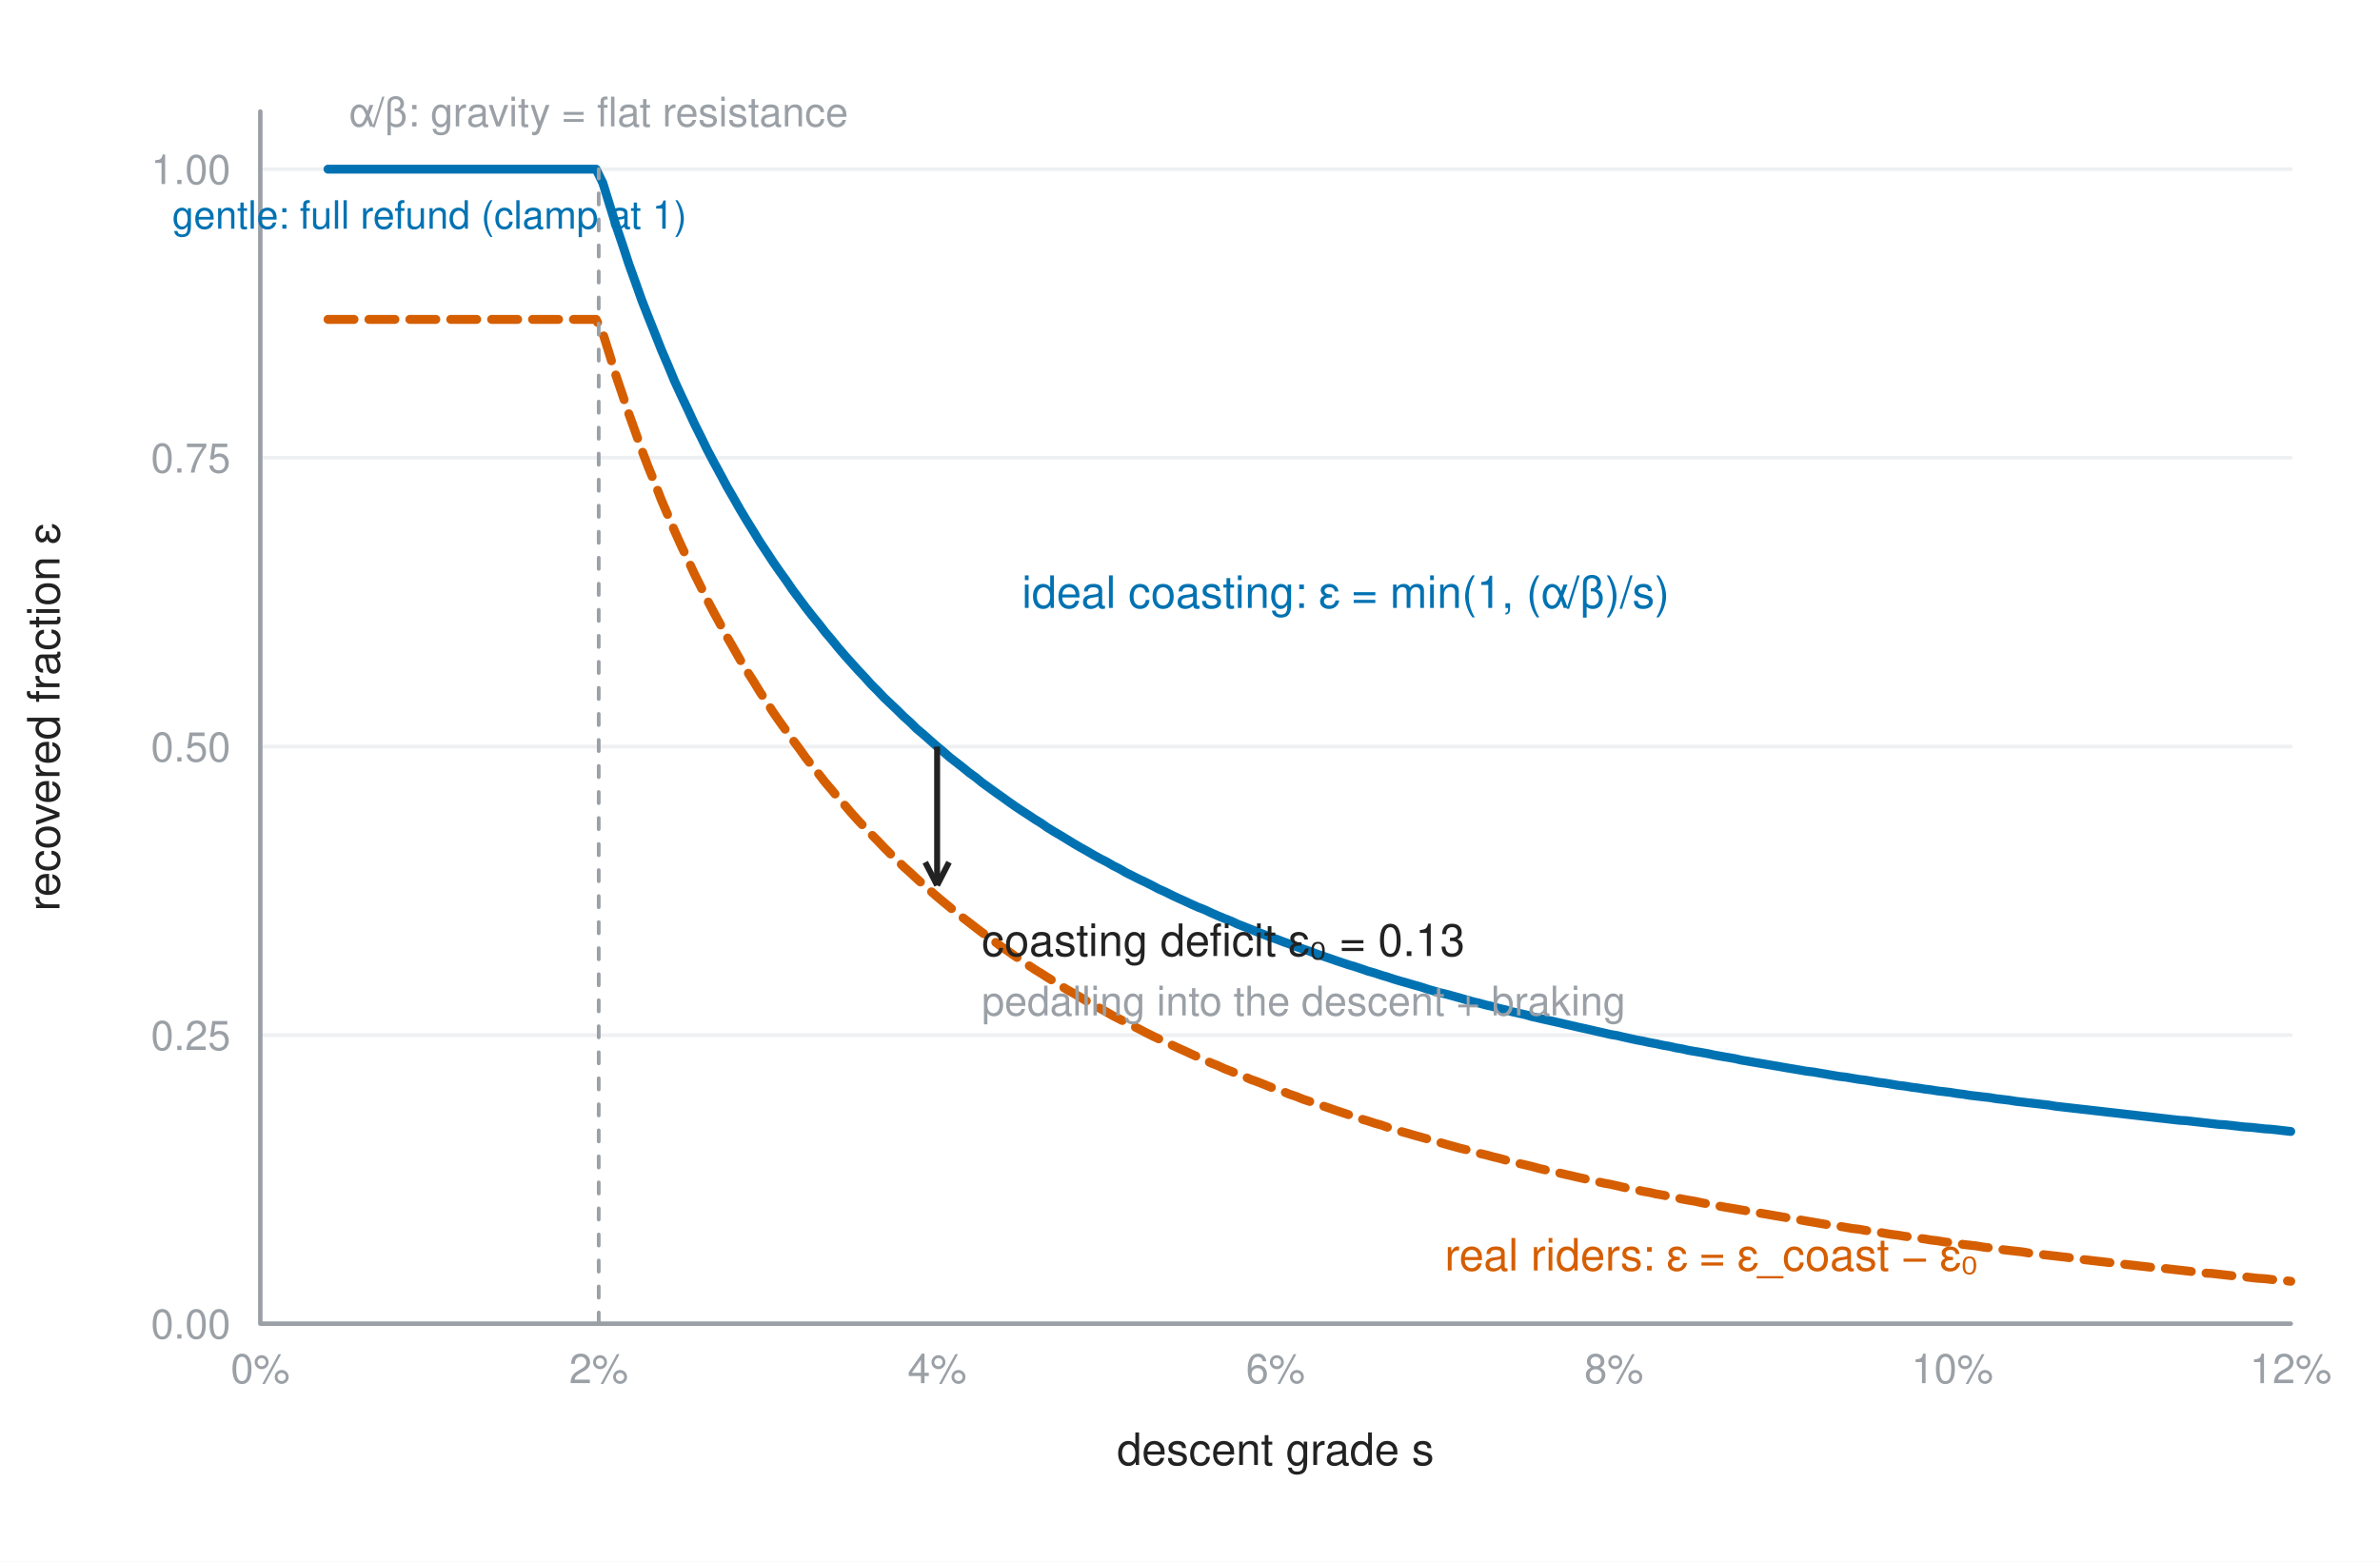
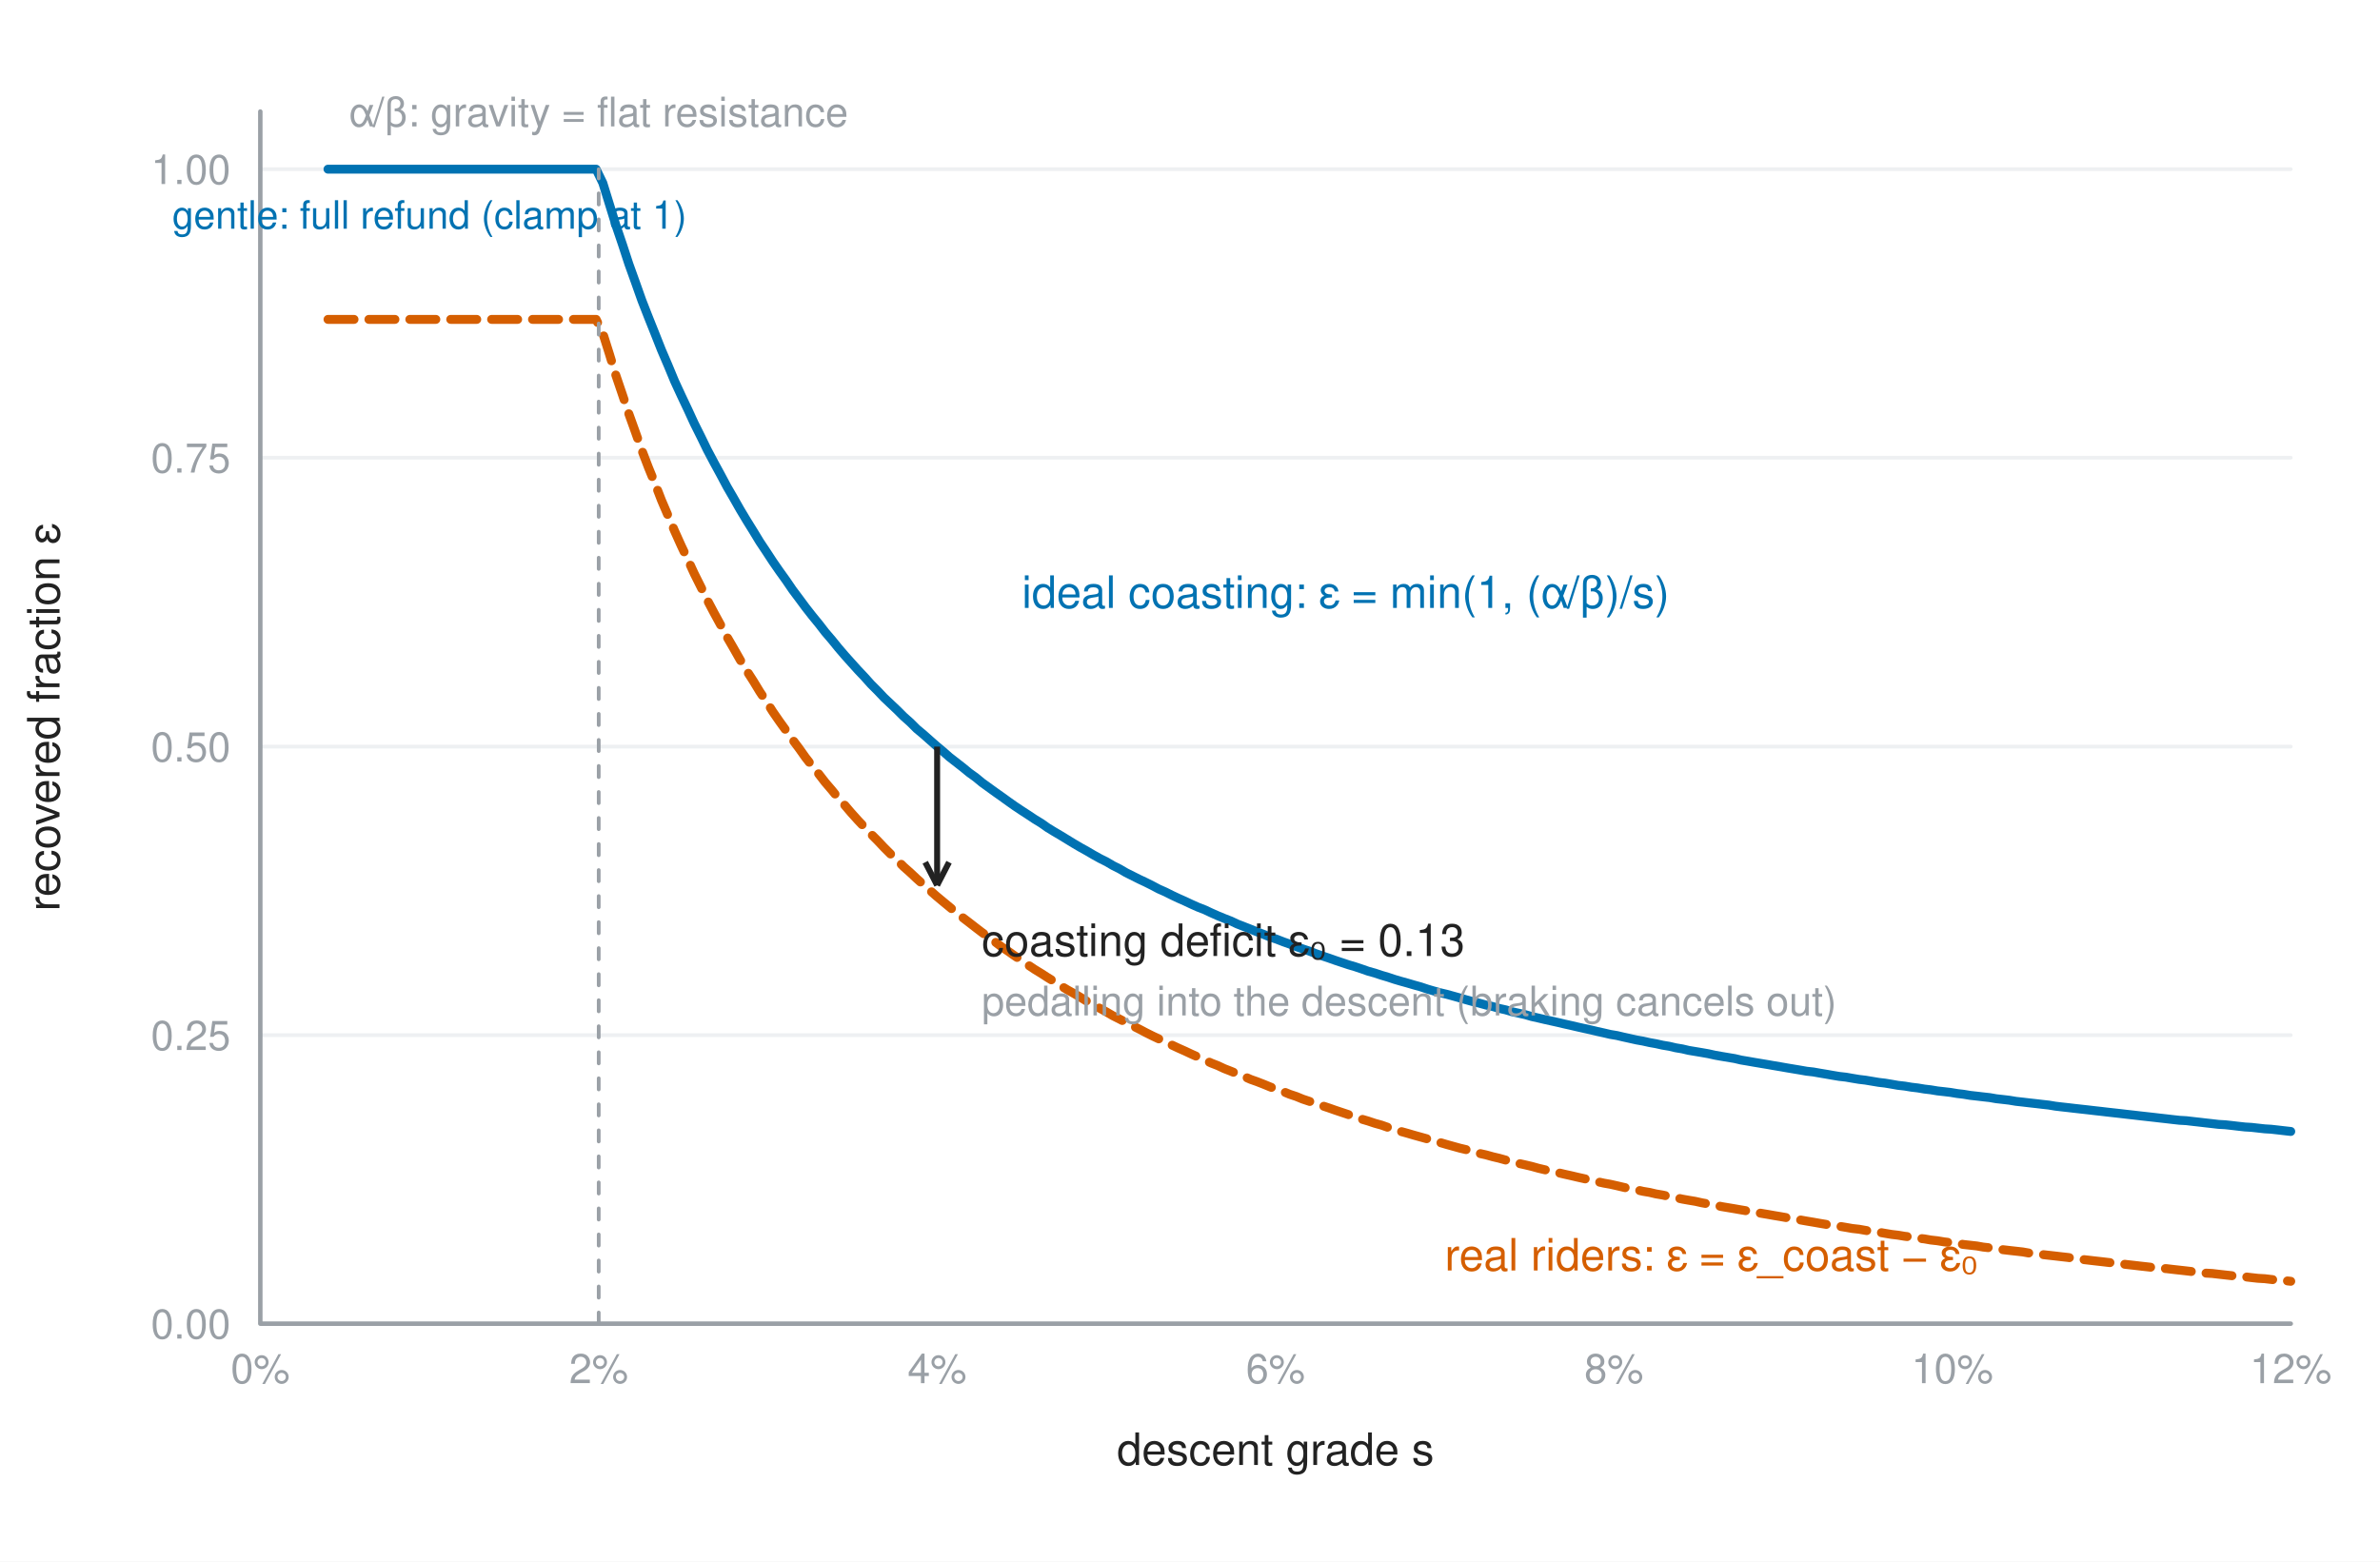
<svg xmlns="http://www.w3.org/2000/svg" viewBox="0 0 640 420" width="640" height="420" font-size="12">
  <rect width="640" height="420" fill="#fff" />
  <path d="M70.0,356.0 L616.0,356.0" fill="none" stroke="#eef0f2" stroke-width="1" opacity="1.0" stroke-linejoin="round" stroke-linecap="round" />
  <text x="62.0" y="360.0" text-anchor="end" font-family="-apple-system,Segoe UI,Helvetica,Arial,sans-serif" font-size="11" fill="#9aa0a6">0.00</text>
  <path d="M70.0,278.4 L616.0,278.4" fill="none" stroke="#eef0f2" stroke-width="1" opacity="1.0" stroke-linejoin="round" stroke-linecap="round" />
  <text x="62.0" y="282.4" text-anchor="end" font-family="-apple-system,Segoe UI,Helvetica,Arial,sans-serif" font-size="11" fill="#9aa0a6">0.25</text>
  <path d="M70.0,200.8 L616.0,200.8" fill="none" stroke="#eef0f2" stroke-width="1" opacity="1.0" stroke-linejoin="round" stroke-linecap="round" />
  <text x="62.0" y="204.8" text-anchor="end" font-family="-apple-system,Segoe UI,Helvetica,Arial,sans-serif" font-size="11" fill="#9aa0a6">0.50</text>
  <path d="M70.0,123.1 L616.0,123.1" fill="none" stroke="#eef0f2" stroke-width="1" opacity="1.0" stroke-linejoin="round" stroke-linecap="round" />
  <text x="62.0" y="127.1" text-anchor="end" font-family="-apple-system,Segoe UI,Helvetica,Arial,sans-serif" font-size="11" fill="#9aa0a6">0.75</text>
  <path d="M70.0,45.5 L616.0,45.5" fill="none" stroke="#eef0f2" stroke-width="1" opacity="1.0" stroke-linejoin="round" stroke-linecap="round" />
  <text x="62.0" y="49.5" text-anchor="end" font-family="-apple-system,Segoe UI,Helvetica,Arial,sans-serif" font-size="11" fill="#9aa0a6">1.00</text>
  <text x="70.0" y="372.0" text-anchor="middle" font-family="-apple-system,Segoe UI,Helvetica,Arial,sans-serif" font-size="11" fill="#9aa0a6">0%</text>
  <text x="161.0" y="372.0" text-anchor="middle" font-family="-apple-system,Segoe UI,Helvetica,Arial,sans-serif" font-size="11" fill="#9aa0a6">2%</text>
  <text x="252.0" y="372.0" text-anchor="middle" font-family="-apple-system,Segoe UI,Helvetica,Arial,sans-serif" font-size="11" fill="#9aa0a6">4%</text>
  <text x="343.0" y="372.0" text-anchor="middle" font-family="-apple-system,Segoe UI,Helvetica,Arial,sans-serif" font-size="11" fill="#9aa0a6">6%</text>
  <text x="434.0" y="372.0" text-anchor="middle" font-family="-apple-system,Segoe UI,Helvetica,Arial,sans-serif" font-size="11" fill="#9aa0a6">8%</text>
  <text x="525.0" y="372.0" text-anchor="middle" font-family="-apple-system,Segoe UI,Helvetica,Arial,sans-serif" font-size="11" fill="#9aa0a6">10%</text>
  <text x="616.0" y="372.0" text-anchor="middle" font-family="-apple-system,Segoe UI,Helvetica,Arial,sans-serif" font-size="11" fill="#9aa0a6">12%</text>
  <path d="M70.0,30.0 L70.0,356.0 L616.0,356.0" fill="none" stroke="#9aa0a6" stroke-width="1.2" opacity="1.0" stroke-linejoin="round" stroke-linecap="round" />
  <text x="343.0" y="394.0" text-anchor="middle" font-family="-apple-system,Segoe UI,Helvetica,Arial,sans-serif" font-size="12" fill="#222222">descent grade s</text>
  <text x="16" y="193" text-anchor="middle" font-family="-apple-system,Segoe UI,Helvetica,Arial,sans-serif" font-size="12" fill="#222222" transform="rotate(-90 16 193)">recovered fraction ε</text>
  <path d="M88.2,45.5 L90.0,45.5 L91.7,45.5 L93.5,45.5 L95.2,45.5 L97.0,45.5 L98.8,45.5 L100.5,45.5 L102.3,45.5 L104.0,45.5 L105.8,45.5 L107.6,45.5 L109.3,45.5 L111.1,45.5 L112.8,45.5 L114.6,45.5 L116.3,45.5 L118.1,45.5 L119.9,45.5 L121.6,45.5 L123.4,45.5 L125.1,45.5 L126.9,45.5 L128.7,45.5 L130.4,45.5 L132.2,45.5 L133.9,45.5 L135.7,45.5 L137.5,45.5 L139.2,45.5 L141.0,45.5 L142.7,45.5 L144.5,45.5 L146.3,45.5 L148.0,45.5 L149.8,45.5 L151.5,45.5 L153.3,45.5 L155.1,45.5 L156.8,45.5 L158.6,45.5 L160.3,45.5 L162.1,49.2 L163.9,55.0 L165.6,60.5 L167.4,65.8 L169.1,71.0 L170.9,76.0 L172.6,80.8 L174.4,85.4 L176.2,89.9 L177.9,94.2 L179.7,98.4 L181.4,102.5 L183.2,106.4 L185.0,110.2 L186.7,113.9 L188.5,117.5 L190.2,121.0 L192.0,124.4 L193.8,127.7 L195.5,130.9 L197.3,134.0 L199.0,137.0 L200.8,140.0 L202.6,142.9 L204.3,145.7 L206.1,148.4 L207.8,151.0 L209.6,153.6 L211.4,156.1 L213.1,158.6 L214.9,161.0 L216.6,163.3 L218.4,165.6 L220.2,167.8 L221.9,170.0 L223.7,172.1 L225.4,174.2 L227.2,176.3 L228.9,178.2 L230.7,180.2 L232.5,182.1 L234.2,184.0 L236.0,185.8 L237.7,187.6 L239.5,189.3 L241.3,191.0 L243.0,192.7 L244.8,194.3 L246.5,196.0 L248.3,197.5 L250.1,199.1 L251.8,200.6 L253.6,202.1 L255.3,203.6 L257.1,205.0 L258.9,206.4 L260.6,207.8 L262.4,209.1 L264.1,210.5 L265.9,211.8 L267.7,213.1 L269.4,214.3 L271.2,215.6 L272.9,216.8 L274.7,218.0 L276.4,219.1 L278.2,220.3 L280.0,221.4 L281.7,222.6 L283.5,223.7 L285.2,224.7 L287.0,225.8 L288.8,226.9 L290.5,227.9 L292.3,228.9 L294.0,229.9 L295.8,230.9 L297.6,231.8 L299.3,232.8 L301.1,233.7 L302.8,234.7 L304.6,235.6 L306.4,236.5 L308.1,237.3 L309.9,238.2 L311.6,239.1 L313.4,239.9 L315.2,240.8 L316.9,241.6 L318.7,242.4 L320.4,243.2 L322.2,244.0 L324.0,244.7 L325.7,245.5 L327.5,246.3 L329.2,247.0 L331.0,247.7 L332.7,248.5 L334.5,249.2 L336.3,249.9 L338.0,250.6 L339.8,251.3 L341.5,252.0 L343.3,252.6 L345.1,253.3 L346.8,253.9 L348.6,254.6 L350.3,255.2 L352.1,255.8 L353.9,256.5 L355.6,257.1 L357.4,257.7 L359.1,258.3 L360.9,258.9 L362.7,259.5 L364.4,260.0 L366.2,260.6 L367.9,261.2 L369.7,261.7 L371.5,262.3 L373.2,262.8 L375.0,263.4 L376.7,263.9 L378.5,264.4 L380.2,264.9 L382.0,265.4 L383.8,266.0 L385.5,266.5 L387.3,267.0 L389.0,267.4 L390.8,267.9 L392.6,268.4 L394.3,268.9 L396.1,269.4 L397.8,269.8 L399.6,270.3 L401.4,270.7 L403.1,271.2 L404.9,271.6 L406.6,272.1 L408.4,272.5 L410.2,272.9 L411.9,273.4 L413.7,273.8 L415.4,274.2 L417.2,274.6 L419.0,275.0 L420.7,275.4 L422.5,275.8 L424.2,276.2 L426.0,276.6 L427.8,277.0 L429.5,277.4 L431.3,277.8 L433.0,278.2 L434.8,278.5 L436.5,278.9 L438.3,279.3 L440.1,279.7 L441.8,280.0 L443.6,280.4 L445.3,280.7 L447.1,281.1 L448.9,281.4 L450.6,281.8 L452.4,282.1 L454.1,282.5 L455.9,282.8 L457.7,283.1 L459.4,283.4 L461.2,283.8 L462.9,284.1 L464.7,284.4 L466.5,284.7 L468.2,285.1 L470.0,285.4 L471.7,285.7 L473.5,286.0 L475.3,286.3 L477.0,286.6 L478.8,286.9 L480.5,287.2 L482.3,287.5 L484.1,287.8 L485.8,288.1 L487.6,288.3 L489.3,288.6 L491.1,288.9 L492.8,289.2 L494.6,289.5 L496.4,289.7 L498.1,290.0 L499.9,290.3 L501.6,290.5 L503.4,290.8 L505.2,291.1 L506.9,291.3 L508.7,291.6 L510.4,291.9 L512.2,292.1 L514.0,292.4 L515.7,292.6 L517.5,292.9 L519.2,293.1 L521.0,293.4 L522.8,293.6 L524.5,293.8 L526.3,294.1 L528.0,294.3 L529.8,294.6 L531.6,294.8 L533.3,295.0 L535.1,295.2 L536.8,295.5 L538.6,295.7 L540.3,295.9 L542.1,296.2 L543.9,296.4 L545.6,296.6 L547.4,296.8 L549.1,297.0 L550.9,297.2 L552.7,297.5 L554.4,297.7 L556.2,297.9 L557.9,298.1 L559.7,298.3 L561.5,298.5 L563.2,298.7 L565.0,298.9 L566.7,299.1 L568.5,299.3 L570.3,299.5 L572.0,299.7 L573.8,299.9 L575.5,300.1 L577.3,300.3 L579.1,300.5 L580.8,300.7 L582.6,300.9 L584.3,301.1 L586.1,301.3 L587.9,301.4 L589.6,301.6 L591.4,301.8 L593.1,302.0 L594.9,302.2 L596.6,302.4 L598.4,302.5 L600.2,302.7 L601.9,302.9 L603.7,303.1 L605.4,303.2 L607.2,303.4 L609.0,303.6 L610.7,303.7 L612.5,303.9 L614.2,304.1 L616.0,304.3" fill="none" stroke="#0072B2" stroke-width="2.4" opacity="1.0" stroke-linejoin="round" stroke-linecap="round" />
  <path d="M88.2,85.9 L90.0,85.9 L91.7,85.9 L93.5,85.9 L95.2,85.9 L97.0,85.9 L98.8,85.9 L100.5,85.9 L102.3,85.9 L104.0,85.9 L105.8,85.9 L107.6,85.9 L109.3,85.9 L111.1,85.9 L112.8,85.9 L114.6,85.9 L116.3,85.9 L118.1,85.9 L119.9,85.9 L121.6,85.9 L123.4,85.9 L125.1,85.9 L126.9,85.9 L128.7,85.9 L130.4,85.9 L132.2,85.9 L133.9,85.9 L135.7,85.9 L137.5,85.9 L139.2,85.9 L141.0,85.9 L142.7,85.9 L144.5,85.9 L146.3,85.9 L148.0,85.9 L149.8,85.9 L151.5,85.9 L153.3,85.9 L155.1,85.9 L156.8,85.9 L158.6,85.9 L160.3,85.9 L162.1,89.6 L163.9,95.3 L165.6,100.9 L167.4,106.2 L169.1,111.3 L170.9,116.3 L172.6,121.1 L174.4,125.8 L176.2,130.2 L177.9,134.6 L179.7,138.8 L181.4,142.8 L183.2,146.8 L185.0,150.6 L186.7,154.3 L188.5,157.9 L190.2,161.4 L192.0,164.8 L193.8,168.1 L195.5,171.3 L197.3,174.4 L199.0,177.4 L200.8,180.4 L202.6,183.2 L204.3,186.0 L206.1,188.7 L207.8,191.4 L209.6,194.0 L211.4,196.5 L213.1,198.9 L214.9,201.3 L216.6,203.7 L218.4,206.0 L220.2,208.2 L221.9,210.4 L223.7,212.5 L225.4,214.6 L227.2,216.6 L228.9,218.6 L230.7,220.6 L232.5,222.5 L234.2,224.3 L236.0,226.1 L237.7,227.9 L239.5,229.7 L241.3,231.4 L243.0,233.1 L244.8,234.7 L246.5,236.3 L248.3,237.9 L250.1,239.5 L251.8,241.0 L253.6,242.5 L255.3,243.9 L257.1,245.4 L258.9,246.8 L260.6,248.1 L262.4,249.5 L264.1,250.8 L265.9,252.1 L267.7,253.4 L269.4,254.7 L271.2,255.9 L272.9,257.1 L274.7,258.3 L276.4,259.5 L278.2,260.7 L280.0,261.8 L281.7,262.9 L283.5,264.0 L285.2,265.1 L287.0,266.2 L288.8,267.2 L290.5,268.2 L292.3,269.3 L294.0,270.3 L295.8,271.2 L297.6,272.2 L299.3,273.2 L301.1,274.1 L302.8,275.0 L304.6,275.9 L306.4,276.8 L308.1,277.7 L309.9,278.6 L311.6,279.4 L313.4,280.3 L315.2,281.1 L316.9,281.9 L318.7,282.7 L320.4,283.5 L322.2,284.3 L324.0,285.1 L325.7,285.9 L327.5,286.6 L329.2,287.4 L331.0,288.1 L332.7,288.8 L334.5,289.5 L336.3,290.3 L338.0,290.9 L339.8,291.6 L341.5,292.3 L343.3,293.0 L345.1,293.6 L346.8,294.3 L348.6,294.9 L350.3,295.6 L352.1,296.2 L353.9,296.8 L355.6,297.4 L357.4,298.0 L359.1,298.6 L360.9,299.2 L362.7,299.8 L364.4,300.4 L366.2,301.0 L367.9,301.5 L369.7,302.1 L371.5,302.6 L373.2,303.2 L375.0,303.7 L376.7,304.3 L378.5,304.8 L380.2,305.3 L382.0,305.8 L383.8,306.3 L385.5,306.8 L387.3,307.3 L389.0,307.8 L390.8,308.3 L392.6,308.8 L394.3,309.2 L396.1,309.7 L397.8,310.2 L399.6,310.6 L401.4,311.1 L403.1,311.5 L404.9,312.0 L406.6,312.4 L408.4,312.9 L410.2,313.3 L411.9,313.7 L413.7,314.2 L415.4,314.6 L417.2,315.0 L419.0,315.4 L420.7,315.8 L422.5,316.2 L424.2,316.6 L426.0,317.0 L427.8,317.4 L429.5,317.8 L431.3,318.2 L433.0,318.5 L434.8,318.9 L436.5,319.3 L438.3,319.7 L440.1,320.0 L441.8,320.4 L443.6,320.7 L445.3,321.1 L447.1,321.4 L448.9,321.8 L450.6,322.1 L452.4,322.5 L454.1,322.8 L455.9,323.1 L457.7,323.5 L459.4,323.8 L461.2,324.1 L462.9,324.5 L464.7,324.8 L466.5,325.1 L468.2,325.4 L470.0,325.7 L471.7,326.0 L473.5,326.3 L475.3,326.6 L477.0,326.9 L478.8,327.2 L480.5,327.5 L482.3,327.8 L484.1,328.1 L485.8,328.4 L487.6,328.7 L489.3,329.0 L491.1,329.3 L492.8,329.5 L494.6,329.8 L496.4,330.1 L498.1,330.4 L499.9,330.6 L501.6,330.9 L503.4,331.2 L505.2,331.4 L506.9,331.7 L508.7,332.0 L510.4,332.2 L512.2,332.5 L514.0,332.7 L515.7,333.0 L517.5,333.2 L519.2,333.5 L521.0,333.7 L522.8,334.0 L524.5,334.2 L526.3,334.4 L528.0,334.7 L529.8,334.9 L531.6,335.1 L533.3,335.4 L535.1,335.6 L536.8,335.8 L538.6,336.1 L540.3,336.3 L542.1,336.5 L543.9,336.7 L545.6,337.0 L547.4,337.2 L549.1,337.4 L550.9,337.6 L552.7,337.8 L554.4,338.0 L556.2,338.2 L557.9,338.5 L559.7,338.7 L561.5,338.9 L563.2,339.1 L565.0,339.3 L566.7,339.5 L568.5,339.7 L570.3,339.9 L572.0,340.1 L573.8,340.3 L575.5,340.5 L577.3,340.7 L579.1,340.9 L580.8,341.1 L582.6,341.2 L584.3,341.4 L586.1,341.6 L587.9,341.8 L589.6,342.0 L591.4,342.2 L593.1,342.4 L594.9,342.5 L596.6,342.7 L598.4,342.9 L600.2,343.1 L601.9,343.2 L603.7,343.4 L605.4,343.6 L607.2,343.8 L609.0,343.9 L610.7,344.1 L612.5,344.3 L614.2,344.4 L616.0,344.6" fill="none" stroke="#D55E00" stroke-width="2.4" stroke-dasharray="7,4" opacity="1.0" stroke-linejoin="round" stroke-linecap="round" />
  <path d="M161.0,356.0 L161.0,45.5" fill="none" stroke="#9aa0a6" stroke-width="1" stroke-dasharray="3,4" opacity="1.0" stroke-linejoin="round" stroke-linecap="round" />
  <text x="161.0" y="34.0" text-anchor="middle" font-family="-apple-system,Segoe UI,Helvetica,Arial,sans-serif" font-size="11" fill="#9aa0a6">α/β: gravity = flat resistance</text>
  <path d="M252.0,200.8 L252.0,238.1" stroke="#222222" stroke-width="1.6" fill="none" />
  <path d="M252.0,238.1 L248.8,231.9 M252.0,238.1 L255.2,231.9" stroke="#222222" stroke-width="1.6" fill="none" />
  <text x="264.0" y="257.1" text-anchor="start" font-family="-apple-system,Segoe UI,Helvetica,Arial,sans-serif" font-size="12" fill="#222222">coasting deficit ε₀ = 0.13</text>
-   <text x="264.0" y="273.1" text-anchor="start" font-family="-apple-system,Segoe UI,Helvetica,Arial,sans-serif" font-size="11" fill="#9aa0a6">pedalling into the descent + braking</text>
+   <text x="264.0" y="273.1" text-anchor="start" font-family="-apple-system,Segoe UI,Helvetica,Arial,sans-serif" font-size="11" fill="#9aa0a6">pedalling into the descent (braking cancels out)</text>
  <text x="274.8" y="163.5" text-anchor="start" font-family="-apple-system,Segoe UI,Helvetica,Arial,sans-serif" font-size="12" fill="#0072B2">ideal coasting: ε = min(1, (α/β)/s)</text>
  <text x="388.5" y="341.7" text-anchor="start" font-family="-apple-system,Segoe UI,Helvetica,Arial,sans-serif" font-size="12" fill="#D55E00">real riders: ε = ε_coast − ε₀</text>
  <text x="115.5" y="61.5" text-anchor="middle" font-family="-apple-system,Segoe UI,Helvetica,Arial,sans-serif" font-size="10.5" fill="#0072B2">gentle: full refund (clamp at 1)</text>
</svg>
